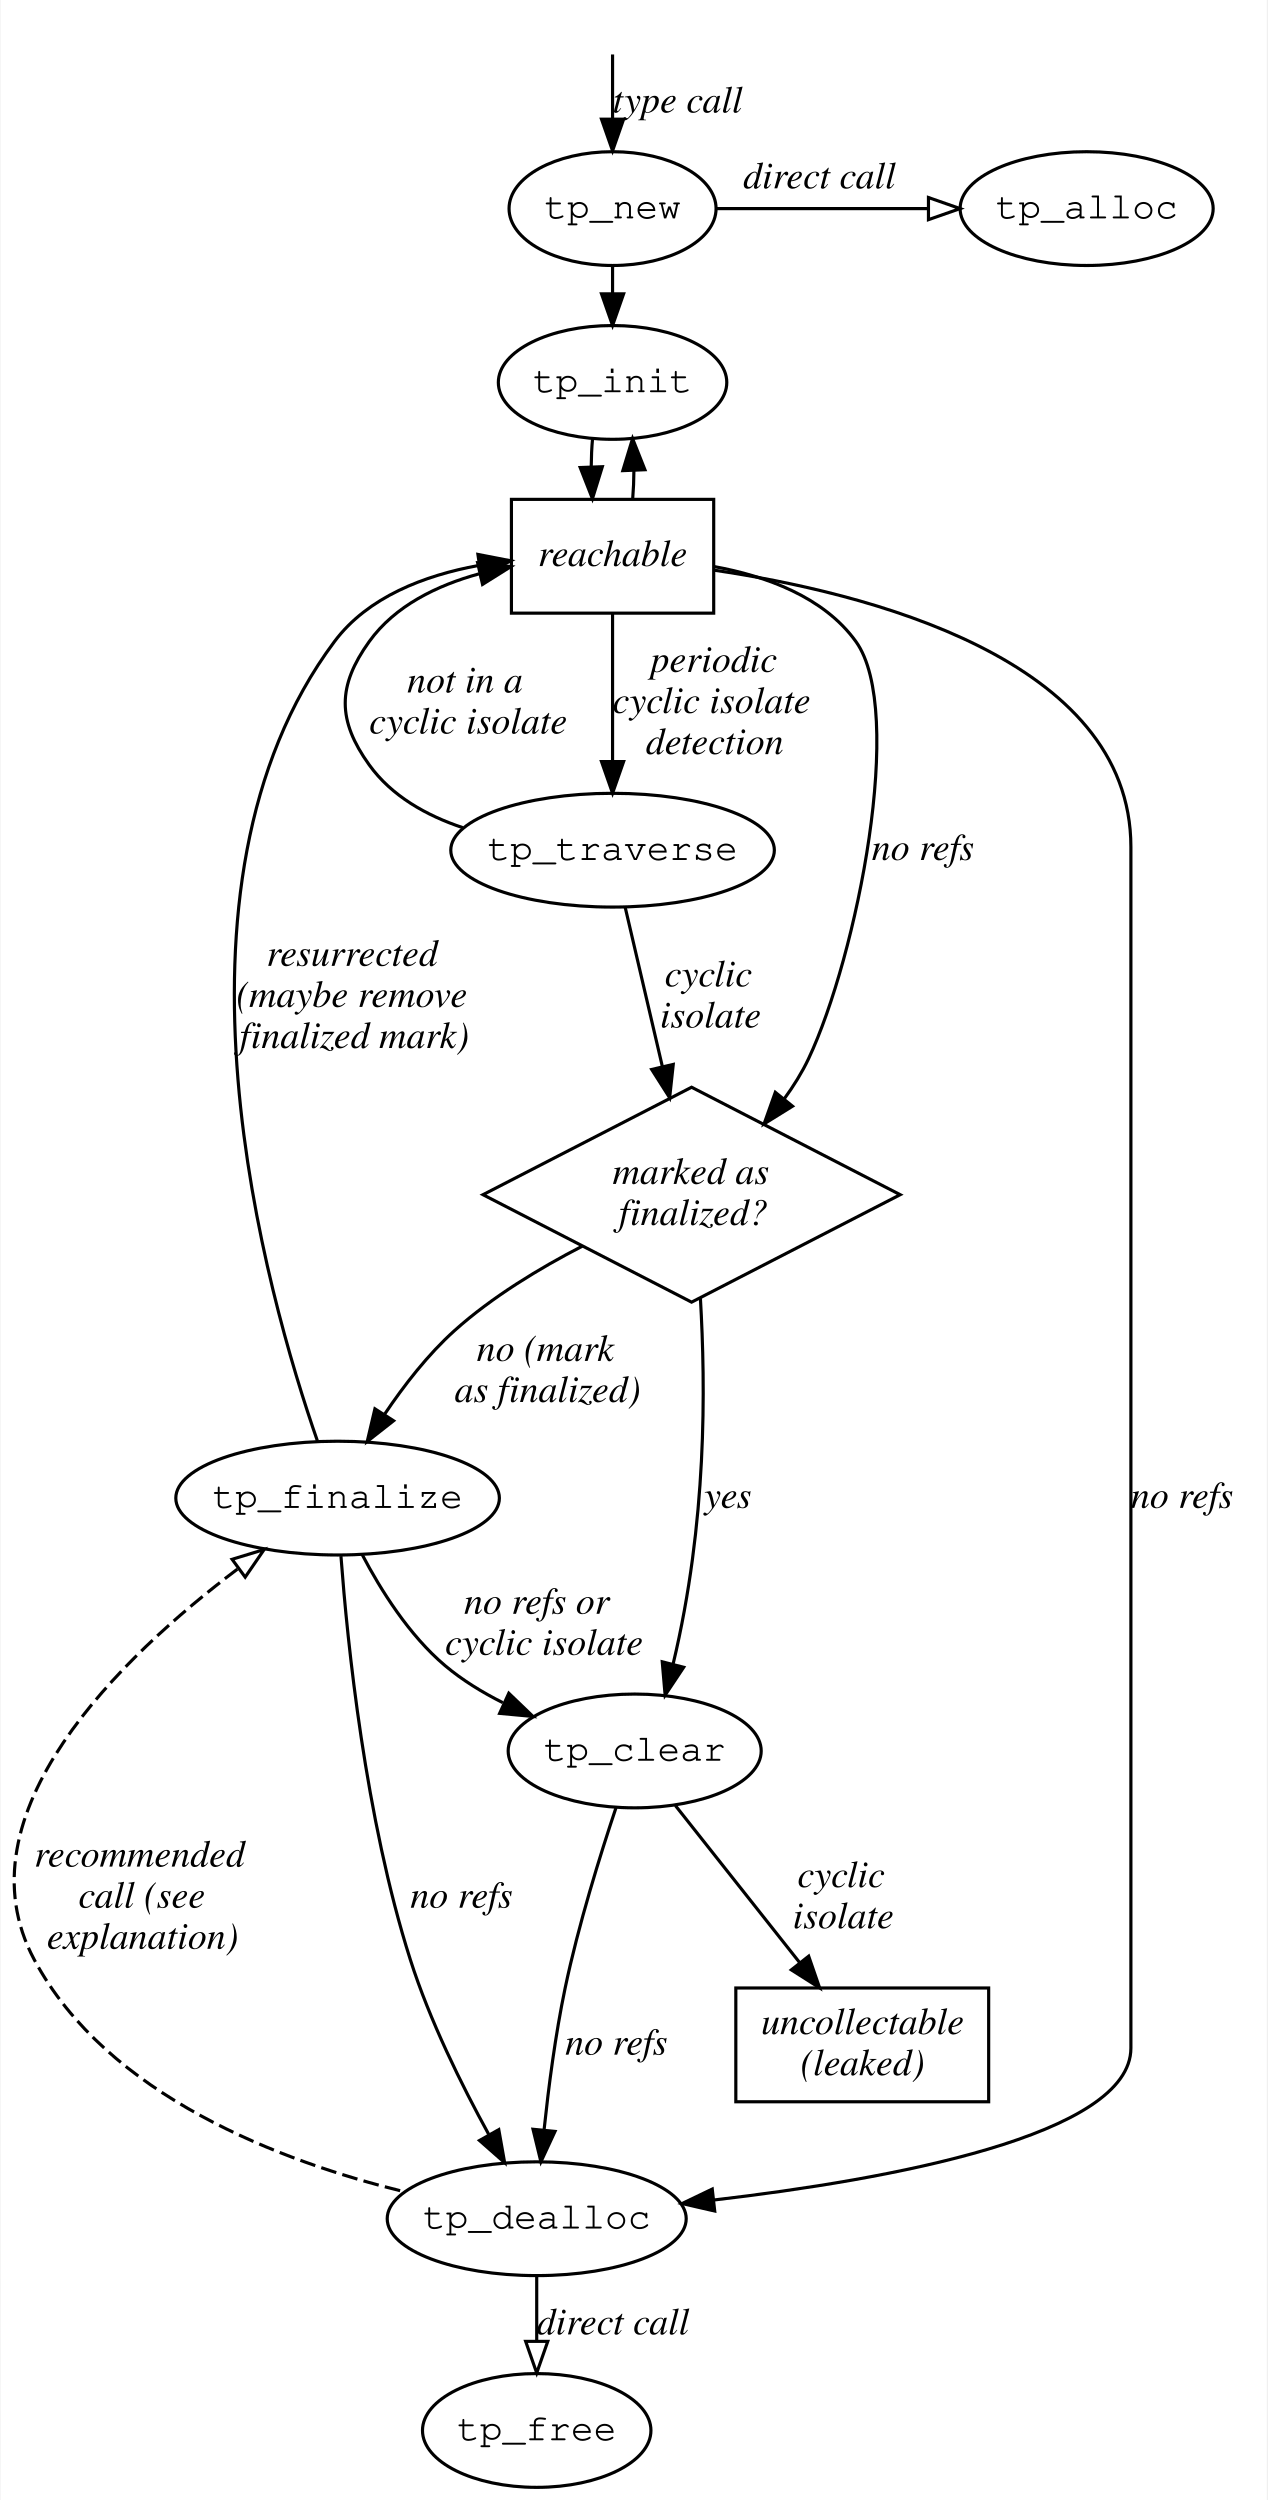
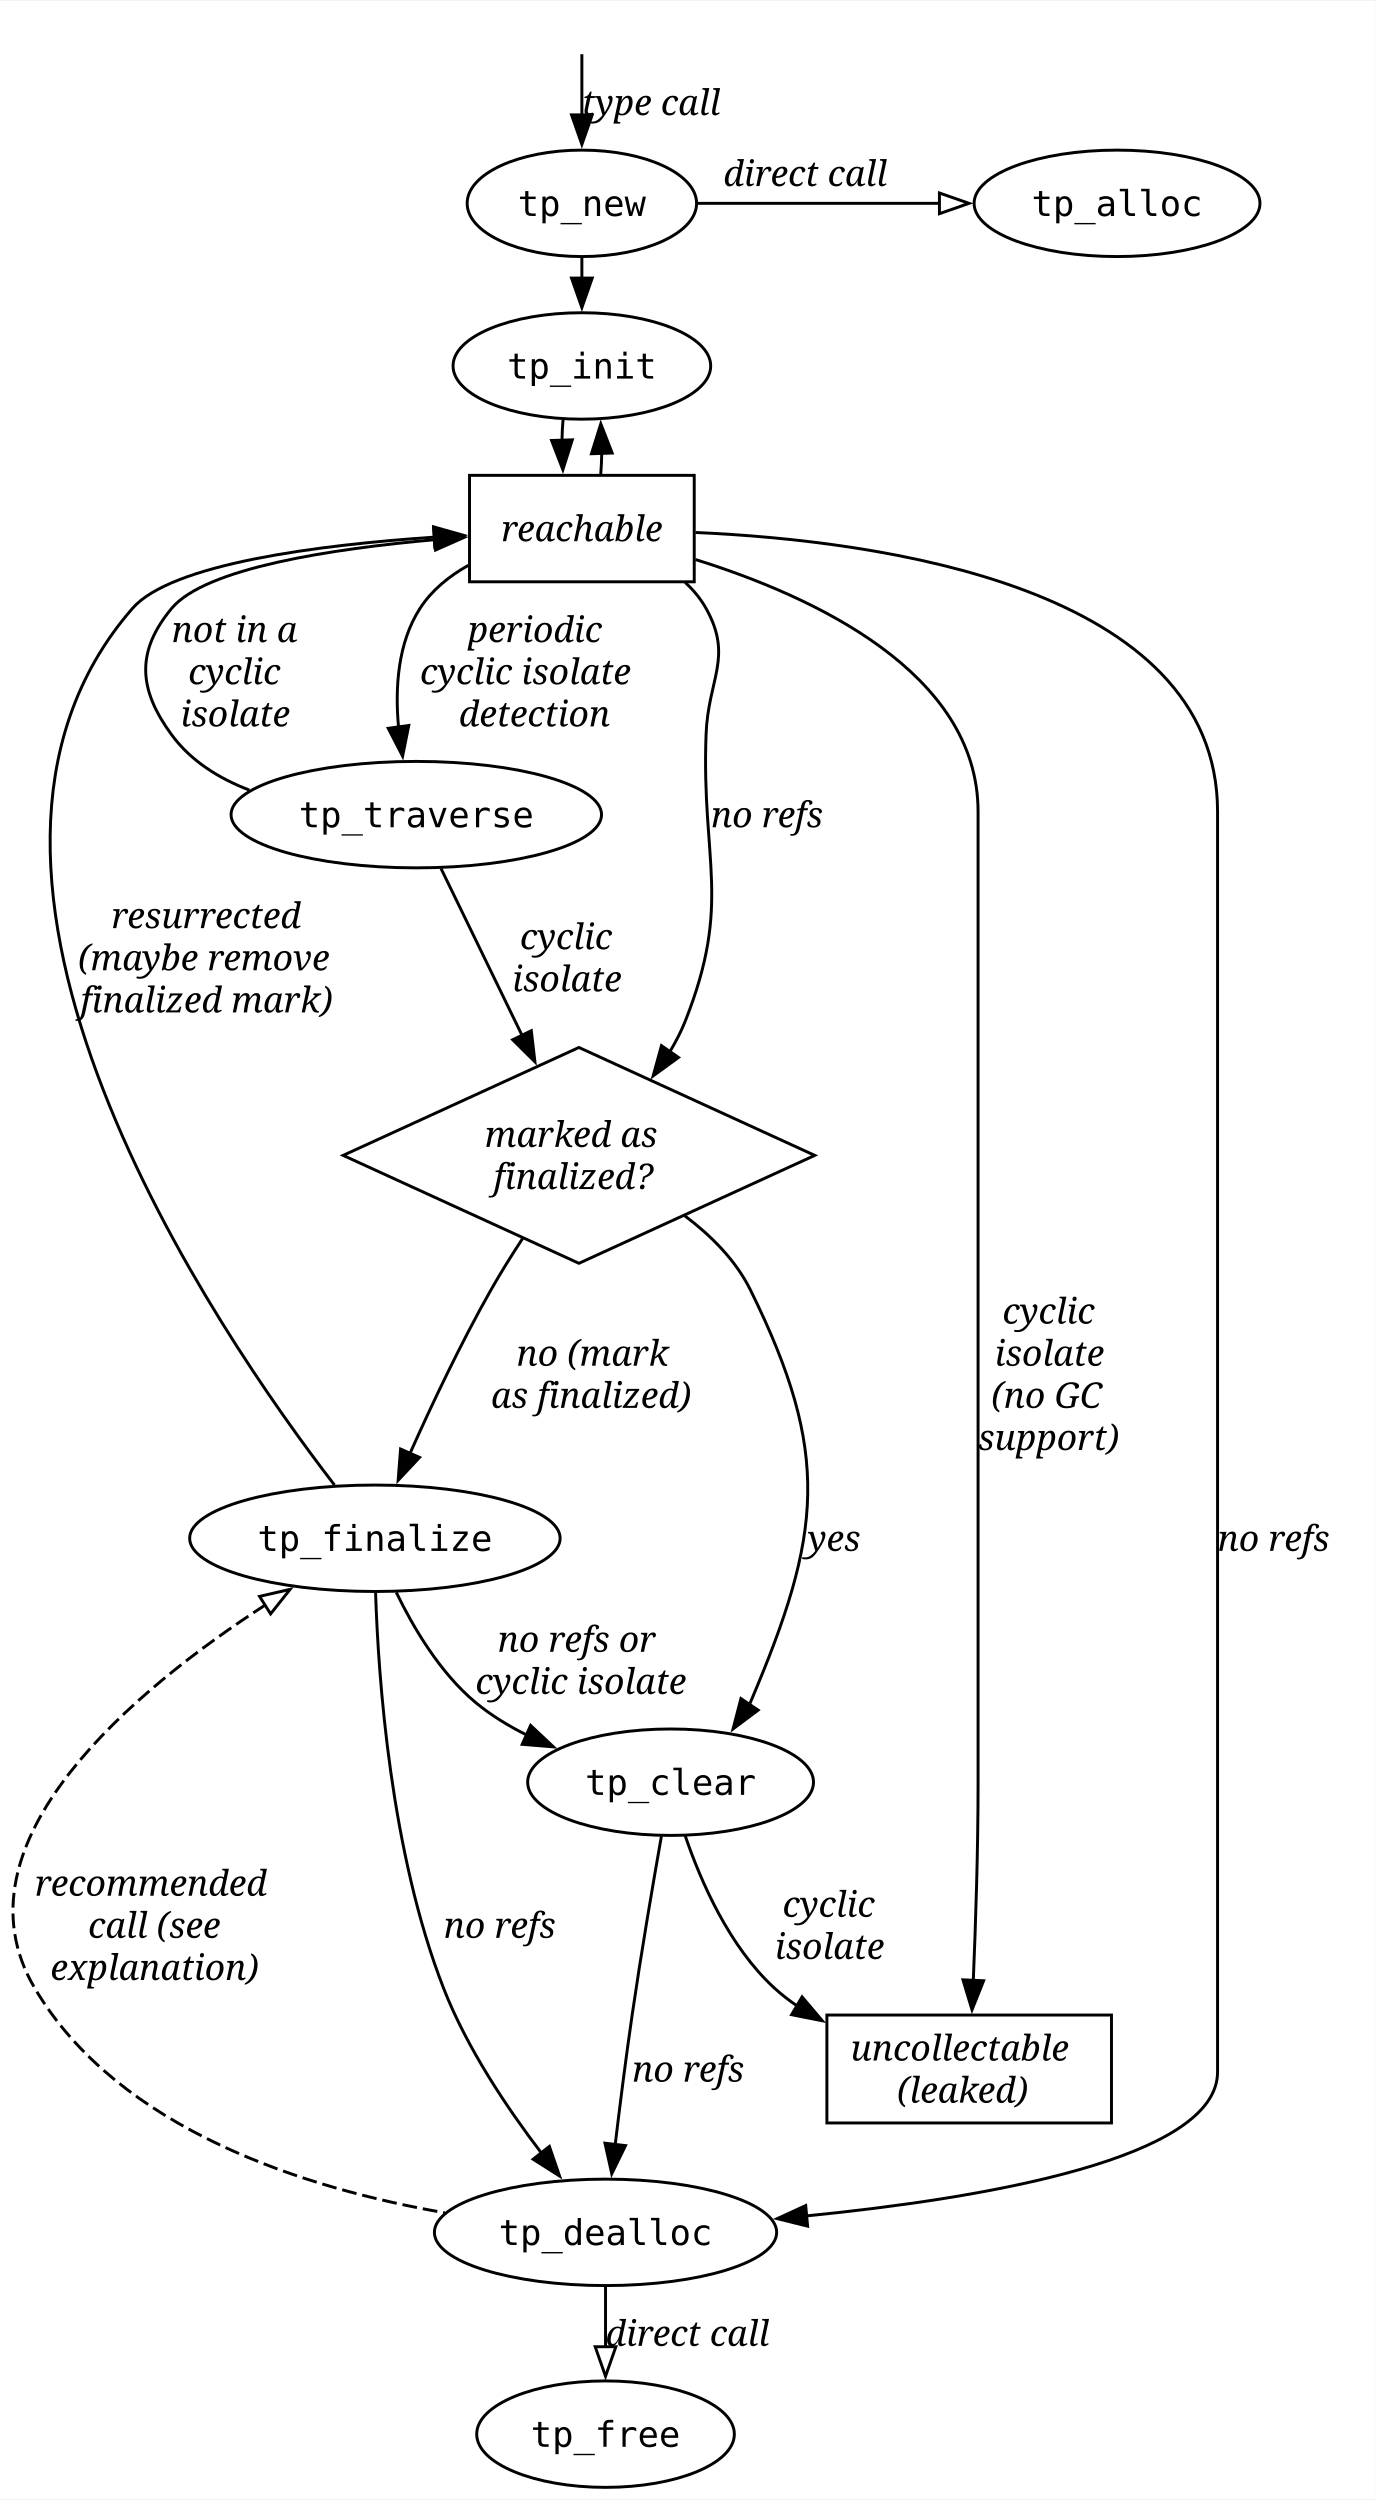
- <svg xmlns="http://www.w3.org/2000/svg" xmlns:xlink="http://www.w3.org/1999/xlink" width="401pt" height="791pt" viewBox="0.00 0.00 400.63 791.00">
-   <g id="life_events_graph" class="graph" transform="scale(1 1) rotate(0) translate(4 787)">
-     <polygon fill="white" stroke="transparent" points="-4,4 -4,-787 396.63,-787 396.63,4 -4,4" />
+ <svg xmlns="http://www.w3.org/2000/svg" xmlns:xlink="http://www.w3.org/1999/xlink" width="465pt" height="845pt" viewBox="0.00 0.00 465.30 845.00">
+   <g id="life_events_graph" class="graph" transform="scale(1 1) rotate(0) translate(4 841)">
+     <polygon fill="white" stroke="none" points="-4,4 -4,-841 461.3,-841 461.3,4 -4,4" />
    <g id="life_events_graph_node2" class="node">
      <g id="a_life_events_graph_node2">
        <a xlink:href="typeobj.html#c.PyTypeObject.tp_new" xlink:title="tp_new" target="_top">
-           <ellipse fill="none" stroke="black" cx="189.63" cy="-721" rx="32.75" ry="18" />
-           <text text-anchor="middle" x="189.63" y="-717.9" font-family="Courier,monospace" font-size="12.00">tp_new</text>
+           <ellipse fill="none" stroke="black" cx="192.8" cy="-772.5" rx="38.8" ry="18" />
+           <text text-anchor="middle" x="192.8" y="-768.23" font-family="monospace,monospace" font-size="12.00">tp_new</text>
        </a>
      </g>
    </g>
    <g id="life_events_graph_edge1" class="edge">
-       <path fill="none" stroke="black" d="M189.63,-769.77C189.63,-764.75 189.63,-757.06 189.63,-749.3" />
-       <polygon fill="black" stroke="black" points="193.13,-749.29 189.63,-739.29 186.13,-749.29 193.13,-749.29" />
-       <text text-anchor="start" x="189.63" y="-751.4" font-family="Times,serif" font-style="italic" font-size="12.00">    type call  </text>
+       <g id="a_life_events_graph_edge1">
+         <a xlink:title="start to tp_new: type call">
+           <path fill="none" stroke="black" d="M192.8,-822.95C192.8,-817.85 192.8,-810.09 192.8,-802.22" />
+           <polygon fill="black" stroke="black" points="196.3,-802.42 192.8,-792.42 189.3,-802.42 196.3,-802.42" />
+         </a>
+       </g>
+       <g id="a_life_events_graph_edge1-label">
+         <a xlink:title="start to tp_new: type call">
+           <text text-anchor="start" x="192.8" y="-802.35" font-family="serif,serif" font-style="italic" font-size="12.00">    type call  </text>
+         </a>
+       </g>
    </g>
    <g id="life_events_graph_node3" class="node">
      <g id="a_life_events_graph_node3">
        <a xlink:href="typeobj.html#c.PyTypeObject.tp_alloc" xlink:title="tp_alloc" target="_top">
-           <ellipse fill="none" stroke="black" cx="339.63" cy="-721" rx="40.03" ry="18" />
-           <text text-anchor="middle" x="339.63" y="-717.9" font-family="Courier,monospace" font-size="12.00">tp_alloc</text>
+           <ellipse fill="none" stroke="black" cx="373.8" cy="-772.5" rx="48.34" ry="18" />
+           <text text-anchor="middle" x="373.8" y="-768.23" font-family="monospace,monospace" font-size="12.00">tp_alloc</text>
        </a>
      </g>
    </g>
    <g id="life_events_graph_edge2" class="edge">
-       <path fill="none" stroke="black" d="M222.55,-721C242.13,-721 267.37,-721 289.39,-721" />
-       <polygon fill="none" stroke="black" points="289.58,-724.5 299.58,-721 289.58,-717.5 289.58,-724.5" />
-       <text text-anchor="start" x="230.94" y="-727.4" font-family="Times,serif" font-style="italic" font-size="12.00">  direct call  </text>
+       <g id="a_life_events_graph_edge2">
+         <a xlink:title="tp_new to tp_alloc: direct call">
+           <path fill="none" stroke="black" d="M232.07,-772.5C256,-772.5 287.05,-772.5 313.98,-772.5" />
+           <polygon fill="none" stroke="black" points="313.73,-776 323.73,-772.5 313.73,-769 313.73,-776" />
+         </a>
+       </g>
+       <g id="a_life_events_graph_edge2-label">
+         <a xlink:title="tp_new to tp_alloc: direct call">
+           <text text-anchor="start" x="240.65" y="-778.35" font-family="serif,serif" font-style="italic" font-size="12.00">  direct call  </text>
+         </a>
+       </g>
    </g>
    <g id="life_events_graph_node4" class="node">
      <g id="a_life_events_graph_node4">
        <a xlink:href="typeobj.html#c.PyTypeObject.tp_init" xlink:title="tp_init" target="_top">
-           <ellipse fill="none" stroke="black" cx="189.63" cy="-666" rx="36.14" ry="18" />
-           <text text-anchor="middle" x="189.63" y="-662.9" font-family="Courier,monospace" font-size="12.00">tp_init</text>
+           <ellipse fill="none" stroke="black" cx="192.8" cy="-717.5" rx="43.57" ry="18" />
+           <text text-anchor="middle" x="192.8" y="-713.23" font-family="monospace,monospace" font-size="12.00">tp_init</text>
        </a>
      </g>
    </g>
    <g id="life_events_graph_edge3" class="edge">
-       <path fill="none" stroke="black" d="M189.63,-702.94C189.63,-700.1 189.63,-697.1 189.63,-694.09" />
-       <polygon fill="black" stroke="black" points="193.13,-694.03 189.63,-684.03 186.13,-694.03 193.13,-694.03" />
+       <g id="a_life_events_graph_edge3">
+         <a xlink:title="tp_new to tp_init">
+           <path fill="none" stroke="black" d="M192.8,-754.15C192.8,-751.83 192.8,-749.42 192.8,-746.98" />
+           <polygon fill="black" stroke="black" points="196.3,-747.23 192.8,-737.23 189.3,-747.23 196.3,-747.23" />
+         </a>
+       </g>
    </g>
    <g id="life_events_graph_node5" class="node">
-       <polygon fill="none" stroke="black" points="221.63,-629 157.63,-629 157.63,-593 221.63,-593 221.63,-629" />
-       <text text-anchor="middle" x="189.63" y="-607.9" font-family="Times,serif" font-style="italic" font-size="12.00">reachable</text>
+       <polygon fill="none" stroke="black" points="230.8,-680.5 154.8,-680.5 154.8,-644.5 230.8,-644.5 230.8,-680.5" />
+       <text text-anchor="middle" x="192.8" y="-658.23" font-family="serif,serif" font-style="italic" font-size="12.00">reachable</text>
    </g>
    <g id="life_events_graph_edge4" class="edge">
-       <path fill="none" stroke="black" d="M183.3,-648.23C183.04,-645.39 182.9,-642.37 182.88,-639.34" />
-       <polygon fill="black" stroke="black" points="186.39,-639.33 183.26,-629.21 179.39,-639.07 186.39,-639.33" />
-     </g>
-     <g id="life_events_graph_edge6" class="edge">
-       <path fill="none" stroke="black" d="M196,-629.21C196.24,-632.07 196.37,-635.09 196.38,-638.13" />
-       <polygon fill="black" stroke="black" points="192.88,-638.09 195.96,-648.23 199.87,-638.38 192.88,-638.09" />
+       <g id="a_life_events_graph_edge4">
+         <a xlink:title="tp_init to reachable">
+           <path fill="none" stroke="black" d="M186.44,-699.44C186.24,-697.12 186.11,-694.69 186.07,-692.24" />
+           <polygon fill="black" stroke="black" points="189.56,-692.51 186.37,-682.41 182.56,-692.29 189.56,-692.51" />
+         </a>
+       </g>
+     </g>
+     <g id="life_events_graph_edge7" class="edge">
+       <g id="a_life_events_graph_edge7">
+         <a xlink:title="reachable to tp_init">
+           <path fill="none" stroke="black" d="M199.18,-680.89C199.37,-683.22 199.49,-685.65 199.53,-688.11" />
+           <polygon fill="black" stroke="black" points="196.04,-687.81 199.2,-697.93 203.04,-688.05 196.04,-687.81" />
+         </a>
+       </g>
    </g>
    <g id="life_events_graph_node6" class="node">
      <g id="a_life_events_graph_node6">
        <a xlink:href="typeobj.html#c.PyTypeObject.tp_traverse" xlink:title="tp_traverse" target="_top">
-           <ellipse fill="none" stroke="black" cx="189.63" cy="-518" rx="51.19" ry="18" />
-           <text text-anchor="middle" x="189.63" y="-514.9" font-family="Courier,monospace" font-size="12.00">tp_traverse</text>
+           <ellipse fill="none" stroke="black" cx="136.8" cy="-565.75" rx="62.65" ry="18" />
+           <text text-anchor="middle" x="136.8" y="-561.48" font-family="monospace,monospace" font-size="12.00">tp_traverse</text>
        </a>
      </g>
    </g>
    <g id="life_events_graph_edge5" class="edge">
-       <path fill="none" stroke="black" d="M189.63,-592.88C189.63,-579.79 189.63,-561.48 189.63,-546.36" />
-       <polygon fill="black" stroke="black" points="193.13,-546.04 189.63,-536.04 186.13,-546.04 193.13,-546.04" />
-       <text text-anchor="start" x="201.63" y="-574.4" font-family="Times,serif" font-style="italic" font-size="12.00">  periodic  </text>
-       <text text-anchor="start" x="189.63" y="-561.4" font-family="Times,serif" font-style="italic" font-size="12.00">  cyclic isolate   </text>
-       <text text-anchor="start" x="200.13" y="-548.4" font-family="Times,serif" font-style="italic" font-size="12.00">  detection  </text>
+       <g id="a_life_events_graph_edge5">
+         <a xlink:title="tp_traverse to reachable: not in a cyclic isolate">
+           <path fill="none" stroke="black" d="M143.43,-658.77C108.3,-655.68 65.38,-649.16 54.05,-635.5 41.91,-620.88 42.8,-608.07 54.05,-592.75 60.55,-583.89 70.07,-577.97 80.37,-574.03" />
+           <polygon fill="black" stroke="black" points="142.76,-662.23 153.01,-659.54 143.32,-655.25 142.76,-662.23" />
+         </a>
+       </g>
+       <g id="a_life_events_graph_edge5-label">
+         <a xlink:title="tp_traverse to reachable: not in a cyclic isolate">
+           <text text-anchor="start" x="54.05" y="-624.1" font-family="serif,serif" font-style="italic" font-size="12.00">  not in a  </text>
+           <text text-anchor="start" x="59.67" y="-609.85" font-family="serif,serif" font-style="italic" font-size="12.00">  cyclic  </text>
+           <text text-anchor="start" x="57.05" y="-595.6" font-family="serif,serif" font-style="italic" font-size="12.00">  isolate  </text>
+         </a>
+       </g>
+     </g>
+     <g id="life_events_graph_edge6" class="edge">
+       <g id="a_life_events_graph_edge6">
+         <a xlink:title="reachable to tp_traverse: periodic cyclic isolate detection">
+           <path fill="none" stroke="black" d="M154.41,-650.07C147.94,-646.44 142.04,-641.69 138.05,-635.5 130.52,-623.82 129.57,-608.56 130.79,-595.38" />
+           <polygon fill="black" stroke="black" points="134.25,-595.91 132.17,-585.52 127.31,-594.94 134.25,-595.91" />
+         </a>
+       </g>
+       <g id="a_life_events_graph_edge6-label">
+         <a xlink:title="reachable to tp_traverse: periodic cyclic isolate detection">
+           <text text-anchor="start" x="154.17" y="-624.1" font-family="serif,serif" font-style="italic" font-size="12.00">  periodic  </text>
+           <text text-anchor="start" x="138.05" y="-609.85" font-family="serif,serif" font-style="italic" font-size="12.00">  cyclic isolate   </text>
+           <text text-anchor="start" x="151.17" y="-595.6" font-family="serif,serif" font-style="italic" font-size="12.00">  detection  </text>
+         </a>
+       </g>
    </g>
    <g id="life_events_graph_node7" class="node">
-       <polygon fill="none" stroke="black" points="214.63,-443 148.63,-409 214.63,-375 280.63,-409 214.63,-443" />
-       <text text-anchor="start" x="189.63" y="-412.4" font-family="Times,serif" font-style="italic" font-size="12.00">marked as</text>
-       <text text-anchor="start" x="191.63" y="-399.4" font-family="Times,serif" font-style="italic" font-size="12.00">finalized?</text>
+       <g id="a_life_events_graph_node7">
+         <a xlink:title="marked as finalized?">
+           <polygon fill="none" stroke="black" points="191.8,-487 112.05,-450.5 191.8,-414 271.55,-450.5 191.8,-487" />
+           <text text-anchor="start" x="159.92" y="-453.35" font-family="serif,serif" font-style="italic" font-size="12.00">marked as</text>
+           <text text-anchor="start" x="162.92" y="-439.1" font-family="serif,serif" font-style="italic" font-size="12.00">finalized?</text>
+         </a>
+       </g>
    </g>
    <g id="life_events_graph_edge10" class="edge">
-       <path fill="none" stroke="black" d="M221.8,-607.73C238.04,-604.76 256.43,-598.21 266.63,-584 282.41,-562.02 266.98,-484.52 251.63,-452 249.56,-447.62 246.89,-443.35 243.94,-439.31" />
-       <polygon fill="black" stroke="black" points="246.57,-437 237.57,-431.41 241.12,-441.39 246.57,-437" />
-       <text text-anchor="start" x="271.63" y="-514.9" font-family="Times,serif" font-style="italic" font-size="12.00">  no refs  </text>
+       <g id="a_life_events_graph_edge10">
+         <a xlink:title="reachable to finalized?: no refs">
+           <path fill="none" stroke="black" d="M227.72,-644.32C230.51,-641.73 232.96,-638.8 234.8,-635.5 244.04,-618.9 235.48,-611.74 234.8,-592.75 233.24,-549.67 243.64,-536.1 227.8,-496 226.37,-492.38 224.53,-488.82 222.45,-485.4" />
+           <polygon fill="black" stroke="black" points="225.47,-483.62 216.91,-477.39 219.72,-487.61 225.47,-483.62" />
+         </a>
+       </g>
+       <g id="a_life_events_graph_edge10-label">
+         <a xlink:title="reachable to finalized?: no refs">
+           <text text-anchor="start" x="236.45" y="-561.48" font-family="serif,serif" font-style="italic" font-size="12.00">  no refs  </text>
+         </a>
+       </g>
    </g>
    <g id="life_events_graph_node8" class="node">
      <g id="a_life_events_graph_node8">
        <a xlink:href="typeobj.html#c.PyTypeObject.tp_finalize" xlink:title="tp_finalize" target="_top">
-           <ellipse fill="none" stroke="black" cx="102.63" cy="-313" rx="51.19" ry="18" />
-           <text text-anchor="middle" x="102.63" y="-309.9" font-family="Courier,monospace" font-size="12.00">tp_finalize</text>
-         </a>
-       </g>
-     </g>
-     <g id="life_events_graph_edge7" class="edge">
-       <path fill="none" stroke="black" d="M147.09,-608.06C130.16,-604.93 112.21,-598.16 101.63,-584 43.41,-506.09 80.23,-377.09 96.27,-331.01" />
-       <polygon fill="black" stroke="black" points="147.03,-611.58 157.43,-609.56 148.04,-604.66 147.03,-611.58" />
-       <text text-anchor="start" x="80.13" y="-481.4" font-family="Times,serif" font-style="italic" font-size="12.00">  resurrected  </text>
-       <text text-anchor="start" x="70.63" y="-468.4" font-family="Times,serif" font-style="italic" font-size="12.00">  (maybe remove  </text>
-       <text text-anchor="start" x="71.63" y="-455.4" font-family="Times,serif" font-style="italic" font-size="12.00">  finalized mark)  </text>
+           <ellipse fill="none" stroke="black" cx="122.8" cy="-321" rx="62.65" ry="18" />
+           <text text-anchor="middle" x="122.8" y="-316.73" font-family="monospace,monospace" font-size="12.00">tp_finalize</text>
+         </a>
+       </g>
+     </g>
+     <g id="life_events_graph_edge8" class="edge">
+       <g id="a_life_events_graph_edge8">
+         <a xlink:title="tp_finalize to reachable: resurrected (maybe remove finalized mark)">
+           <path fill="none" stroke="black" d="M142.86,-659.6C103.8,-656.96 53.97,-650.63 40.8,-635.5 -37.32,-545.75 69.61,-390.31 109.14,-338.99" />
+           <polygon fill="black" stroke="black" points="142.62,-663.09 152.82,-660.2 143.05,-656.11 142.62,-663.09" />
+         </a>
+       </g>
+       <g id="a_life_events_graph_edge8-label">
+         <a xlink:title="tp_finalize to reachable: resurrected (maybe remove finalized mark)">
+           <text text-anchor="start" x="33.68" y="-527.35" font-family="serif,serif" font-style="italic" font-size="12.00">  resurrected  </text>
+           <text text-anchor="start" x="22.43" y="-513.1" font-family="serif,serif" font-style="italic" font-size="12.00">  (maybe remove  </text>
+           <text text-anchor="start" x="23.18" y="-498.85" font-family="serif,serif" font-style="italic" font-size="12.00">  finalized mark)  </text>
+         </a>
+       </g>
+     </g>
+     <g id="life_events_graph_node10" class="node">
+       <g id="a_life_events_graph_node10">
+         <a xlink:title="uncollectable (leaked)">
+           <polygon fill="none" stroke="black" points="371.92,-159.75 275.67,-159.75 275.67,-123.25 371.92,-123.25 371.92,-159.75" />
+           <text text-anchor="start" x="283.67" y="-144.35" font-family="serif,serif" font-style="italic" font-size="12.00">uncollectable</text>
+           <text text-anchor="start" x="299.42" y="-130.1" font-family="serif,serif" font-style="italic" font-size="12.00">(leaked)</text>
+         </a>
+       </g>
+     </g>
+     <g id="life_events_graph_edge19" class="edge">
+       <g id="a_life_events_graph_edge19">
+         <a xlink:title="reachable to uncollectable: cyclic isolate (no GC support)">
+           <path fill="none" stroke="black" d="M231.2,-652.03C270.79,-639.69 326.8,-613.9 326.8,-566.75 326.8,-566.75 326.8,-566.75 326.8,-237.5 326.8,-215.3 325.97,-190.2 325.18,-171.37" />
+           <polygon fill="black" stroke="black" points="328.68,-171.35 324.75,-161.52 321.69,-171.66 328.68,-171.35" />
+         </a>
+       </g>
+       <g id="a_life_events_graph_edge19-label">
+         <a xlink:title="reachable to uncollectable: cyclic isolate (no GC support)">
+           <text text-anchor="start" x="335.05" y="-393.6" font-family="serif,serif" font-style="italic" font-size="12.00">  cyclic  </text>
+           <text text-anchor="start" x="332.42" y="-379.35" font-family="serif,serif" font-style="italic" font-size="12.00">  isolate  </text>
+           <text text-anchor="start" x="331.3" y="-365.1" font-family="serif,serif" font-style="italic" font-size="12.00">  (no GC  </text>
+           <text text-anchor="start" x="326.8" y="-350.85" font-family="serif,serif" font-style="italic" font-size="12.00">  support)  </text>
+         </a>
+       </g>
    </g>
    <g id="life_events_graph_node11" class="node">
      <g id="a_life_events_graph_node11">
        <a xlink:href="typeobj.html#c.PyTypeObject.tp_dealloc" xlink:title="tp_dealloc" target="_top">
-           <ellipse fill="none" stroke="black" cx="165.63" cy="-85" rx="47.3" ry="18" />
-           <text text-anchor="middle" x="165.63" y="-81.9" font-family="Courier,monospace" font-size="12.00">tp_dealloc</text>
-         </a>
-       </g>
-     </g>
-     <g id="life_events_graph_edge19" class="edge">
-       <path fill="none" stroke="black" d="M221.64,-606.61C269.37,-599.6 353.63,-578.75 353.63,-519 353.63,-519 353.63,-519 353.63,-139 353.63,-111.31 277.1,-97.38 221.7,-90.92" />
-       <polygon fill="black" stroke="black" points="221.95,-87.43 211.62,-89.8 221.17,-94.38 221.95,-87.43" />
-       <text text-anchor="start" x="353.63" y="-309.9" font-family="Times,serif" font-style="italic" font-size="12.00">  no refs</text>
-     </g>
-     <g id="life_events_graph_edge8" class="edge">
-       <path fill="none" stroke="black" d="M142.22,-525.13C130.72,-528.97 119.71,-535.14 112.63,-545 102.52,-559.08 102.52,-569.92 112.63,-584 120.76,-595.33 134.09,-601.78 147.39,-605.44" />
-       <polygon fill="black" stroke="black" points="146.94,-608.93 157.46,-607.73 148.49,-602.1 146.94,-608.93" />
-       <text text-anchor="start" x="124.63" y="-567.9" font-family="Times,serif" font-style="italic" font-size="12.00">  not in a  </text>
-       <text text-anchor="start" x="112.63" y="-554.9" font-family="Times,serif" font-style="italic" font-size="12.00">  cyclic isolate  </text>
+           <ellipse fill="none" stroke="black" cx="200.8" cy="-86.25" rx="57.88" ry="18" />
+           <text text-anchor="middle" x="200.8" y="-81.97" font-family="monospace,monospace" font-size="12.00">tp_dealloc</text>
+         </a>
+       </g>
+     </g>
+     <g id="life_events_graph_edge20" class="edge">
+       <path fill="none" stroke="black" d="M231.23,-661.18C293.08,-658.43 407.8,-643.03 407.8,-566.75 407.8,-566.75 407.8,-566.75 407.8,-140.5 407.8,-111.22 329.12,-97.8 268.77,-91.82" />
+       <polygon fill="black" stroke="black" points="269.15,-88.34 258.87,-90.89 268.5,-95.31 269.15,-88.34" />
+       <g id="a_life_events_graph_edge20-label">
+         <a xlink:title="reachable to tp_dealloc: no refs">
+           <text text-anchor="start" x="407.8" y="-316.73" font-family="serif,serif" font-style="italic" font-size="12.00">  no refs</text>
+         </a>
+       </g>
    </g>
    <g id="life_events_graph_edge9" class="edge">
-       <path fill="none" stroke="black" d="M193.65,-499.81C196.81,-486.28 201.34,-466.88 205.38,-449.57" />
-       <polygon fill="black" stroke="black" points="208.83,-450.22 207.69,-439.68 202.01,-448.62 208.83,-450.22" />
-       <text text-anchor="start" x="206.13" y="-474.9" font-family="Times,serif" font-style="italic" font-size="12.00">  cyclic  </text>
-       <text text-anchor="start" x="204.63" y="-461.9" font-family="Times,serif" font-style="italic" font-size="12.00">  isolate  </text>
+       <g id="a_life_events_graph_edge9">
+         <a xlink:title="tp_traverse to finalized?: cyclic isolate">
+           <path fill="none" stroke="black" d="M145.15,-547.55C152.4,-532.62 163.18,-510.43 172.55,-491.13" />
+           <polygon fill="black" stroke="black" points="175.7,-492.66 176.92,-482.14 169.4,-489.61 175.7,-492.66" />
+         </a>
+       </g>
+       <g id="a_life_events_graph_edge9-label">
+         <a xlink:title="tp_traverse to finalized?: cyclic isolate">
+           <text text-anchor="start" x="171.85" y="-520.23" font-family="serif,serif" font-style="italic" font-size="12.00">  cyclic  </text>
+           <text text-anchor="start" x="169.22" y="-505.98" font-family="serif,serif" font-style="italic" font-size="12.00">  isolate  </text>
+         </a>
+       </g>
    </g>
    <g id="life_events_graph_edge11" class="edge">
-       <path fill="none" stroke="black" d="M180.06,-392.72C166.57,-385.75 151.51,-376.67 139.63,-366 131.22,-358.45 123.64,-348.66 117.56,-339.62" />
-       <polygon fill="black" stroke="black" points="120.34,-337.47 112.01,-330.93 114.44,-341.24 120.34,-337.47" />
-       <text text-anchor="start" x="146.63" y="-356.4" font-family="Times,serif" font-style="italic" font-size="12.00">  no (mark  </text>
-       <text text-anchor="start" x="139.63" y="-343.4" font-family="Times,serif" font-style="italic" font-size="12.00">  as finalized)  </text>
+       <g id="a_life_events_graph_edge11">
+         <a xlink:title="finalized? to tp_finalize: no (mark as finalized)">
+           <path fill="none" stroke="black" d="M172.89,-422.6C169.14,-416.89 165.34,-410.82 162.05,-405 151.89,-387.08 141.99,-366.11 134.68,-349.73" />
+           <polygon fill="black" stroke="black" points="137.89,-348.35 130.66,-340.61 131.48,-351.17 137.89,-348.35" />
+         </a>
+       </g>
+       <g id="a_life_events_graph_edge11-label">
+         <a xlink:title="finalized? to tp_finalize: no (mark as finalized)">
+           <text text-anchor="start" x="170.67" y="-379.35" font-family="serif,serif" font-style="italic" font-size="12.00">  no (mark  </text>
+           <text text-anchor="start" x="162.05" y="-365.1" font-family="serif,serif" font-style="italic" font-size="12.00">  as finalized)  </text>
+         </a>
+       </g>
    </g>
    <g id="life_events_graph_node9" class="node">
      <g id="a_life_events_graph_node9">
        <a xlink:href="typeobj.html#c.PyTypeObject.tp_clear" xlink:title="tp_clear" target="_top">
-           <ellipse fill="none" stroke="black" cx="196.63" cy="-233" rx="40.03" ry="18" />
-           <text text-anchor="middle" x="196.63" y="-229.9" font-family="Courier,monospace" font-size="12.00">tp_clear</text>
+           <ellipse fill="none" stroke="black" cx="222.8" cy="-238.5" rx="48.34" ry="18" />
+           <text text-anchor="middle" x="222.8" y="-234.22" font-family="monospace,monospace" font-size="12.00">tp_clear</text>
        </a>
      </g>
    </g>
    <g id="life_events_graph_edge12" class="edge">
-       <path fill="none" stroke="black" d="M217.42,-376.27C219.07,-348 219.51,-305.44 208.8,-260.57" />
-       <polygon fill="black" stroke="black" points="212.13,-259.47 206.26,-250.65 205.35,-261.21 212.13,-259.47" />
-       <text text-anchor="start" x="218.63" y="-309.9" font-family="Times,serif" font-style="italic" font-size="12.00">  yes  </text>
+       <g id="a_life_events_graph_edge12">
+         <a xlink:title="finalized? to tp_clear: yes">
+           <path fill="none" stroke="black" d="M227.56,-430.1C236.46,-423.41 244.86,-415.02 249.8,-405 277.22,-349.39 274.06,-322.55 249.8,-265.5 249.7,-265.27 249.6,-265.04 249.49,-264.81" />
+           <polygon fill="black" stroke="black" points="252.41,-262.88 243.93,-256.52 246.6,-266.78 252.41,-262.88" />
+         </a>
+       </g>
+       <g id="a_life_events_graph_edge12-label">
+         <a xlink:title="finalized? to tp_clear: yes">
+           <text text-anchor="start" x="269.2" y="-316.73" font-family="serif,serif" font-style="italic" font-size="12.00">  yes  </text>
+         </a>
+       </g>
    </g>
    <g id="life_events_graph_edge13" class="edge">
-       <path fill="none" stroke="black" d="M110.39,-295.16C116.26,-283.95 125.25,-269.59 136.63,-260 142.05,-255.43 148.4,-251.54 154.91,-248.27" />
-       <polygon fill="black" stroke="black" points="156.8,-251.26 164.45,-243.92 153.9,-244.89 156.8,-251.26" />
-       <text text-anchor="start" x="142.63" y="-276.4" font-family="Times,serif" font-style="italic" font-size="12.00">  no refs or   </text>
-       <text text-anchor="start" x="136.63" y="-263.4" font-family="Times,serif" font-style="italic" font-size="12.00">  cyclic isolate  </text>
+       <g id="a_life_events_graph_edge13">
+         <a xlink:title="tp_finalize to tp_clear: no refs or cyclic isolate">
+           <path fill="none" stroke="black" d="M130.02,-302.72C135.75,-290.85 144.8,-275.49 156.8,-265.5 161.95,-261.21 167.9,-257.57 174.07,-254.49" />
+           <polygon fill="black" stroke="black" points="175.46,-257.71 183.18,-250.45 172.62,-251.31 175.46,-257.71" />
+         </a>
+       </g>
+       <g id="a_life_events_graph_edge13-label">
+         <a xlink:title="tp_finalize to tp_clear: no refs or cyclic isolate">
+           <text text-anchor="start" x="164.3" y="-282.6" font-family="serif,serif" font-style="italic" font-size="12.00">  no refs or   </text>
+           <text text-anchor="start" x="156.8" y="-268.35" font-family="serif,serif" font-style="italic" font-size="12.00">  cyclic isolate  </text>
+         </a>
+       </g>
    </g>
    <g id="life_events_graph_edge14" class="edge">
      <g id="a_life_events_graph_edge14">
-         <a xlink:href="lifecycle.html#c.PyObject_CallFinalizerFromDealloc" xlink:title="  recommended&lt;br/&gt;  call (see&lt;br/&gt;  explanation)" target="_top">
-           <path fill="none" stroke="black" stroke-dasharray="5,2" d="M70.93,-290.53C34.33,-262.9 -17.9,-212.99 6.63,-167 29.67,-123.81 84.83,-103.08 123.69,-93.54" />
-           <polygon fill="none" stroke="black" points="69.25,-293.64 79.39,-296.73 73.39,-287.99 69.25,-293.64" />
+         <a xlink:href="lifecycle.html#c.PyObject_CallFinalizerFromDealloc" xlink:title="tp_dealloc to tp_finalize: recommended call (see explanation)" target="_top">
+           <path fill="none" stroke="black" stroke-dasharray="5,2" d="M85.85,-298.52C42.09,-270.18 -21.4,-218.11 7.8,-168.75 36.22,-120.7 99.95,-100.97 146.42,-92.87" />
+           <polygon fill="none" stroke="black" points="83.78,-301.35 94.11,-303.72 87.52,-295.43 83.78,-301.35" />
        </a>
      </g>
      <g id="a_life_events_graph_edge14-label">
-         <a xlink:href="lifecycle.html#c.PyObject_CallFinalizerFromDealloc" xlink:title="  recommended&lt;br/&gt;  call (see&lt;br/&gt;  explanation)" target="_top">
-           <text text-anchor="start" x="6.63" y="-196.4" font-family="Times,serif" font-style="italic" font-size="12.00">  recommended</text>
-           <text text-anchor="start" x="20.63" y="-183.4" font-family="Times,serif" font-style="italic" font-size="12.00">  call (see</text>
-           <text text-anchor="start" x="10.63" y="-170.4" font-family="Times,serif" font-style="italic" font-size="12.00">  explanation)</text>
+         <a xlink:href="lifecycle.html#c.PyObject_CallFinalizerFromDealloc" xlink:title="tp_dealloc to tp_finalize: recommended call (see explanation)" target="_top">
+           <text text-anchor="start" x="7.8" y="-200.1" font-family="serif,serif" font-style="italic" font-size="12.00">  recommended</text>
+           <text text-anchor="start" x="25.8" y="-185.85" font-family="serif,serif" font-style="italic" font-size="12.00">  call (see</text>
+           <text text-anchor="start" x="13.05" y="-171.6" font-family="serif,serif" font-style="italic" font-size="12.00">  explanation)</text>
        </a>
      </g>
    </g>
    <g id="life_events_graph_edge15" class="edge">
-       <path fill="none" stroke="black" d="M103.69,-294.65C105.75,-267.05 111.41,-211.69 125.63,-167 131.77,-147.69 141.9,-127.24 150.43,-111.72" />
-       <polygon fill="black" stroke="black" points="153.63,-113.18 155.48,-102.75 147.53,-109.75 153.63,-113.18" />
-       <text text-anchor="start" x="125.63" y="-183.4" font-family="Times,serif" font-style="italic" font-size="12.00">   no refs  </text>
-     </g>
-     <g id="life_events_graph_node10" class="node">
-       <polygon fill="none" stroke="black" points="308.63,-158 228.63,-158 228.63,-122 308.63,-122 308.63,-158" />
-       <text text-anchor="start" x="236.63" y="-143.4" font-family="Times,serif" font-style="italic" font-size="12.00">uncollectable</text>
-       <text text-anchor="start" x="249.13" y="-130.4" font-family="Times,serif" font-style="italic" font-size="12.00">(leaked)</text>
+       <g id="a_life_events_graph_edge15">
+         <a xlink:title="tp_finalize to tp_dealloc: no refs">
+           <path fill="none" stroke="black" d="M123.03,-302.58C123.95,-273.77 128.08,-214.78 146.05,-168.75 153.95,-148.5 167.56,-128.2 179.24,-112.92" />
+           <polygon fill="black" stroke="black" points="181.81,-115.32 185.25,-105.3 176.31,-110.98 181.81,-115.32" />
+         </a>
+       </g>
+       <g id="a_life_events_graph_edge15-label">
+         <a xlink:title="tp_finalize to tp_dealloc: no refs">
+           <text text-anchor="start" x="146.05" y="-185.85" font-family="serif,serif" font-style="italic" font-size="12.00">   no refs  </text>
+         </a>
+       </g>
    </g>
    <g id="life_events_graph_edge17" class="edge">
-       <path fill="none" stroke="black" d="M209.5,-215.73C220.46,-201.89 236.36,-181.78 248.92,-165.91" />
-       <polygon fill="black" stroke="black" points="251.68,-168.07 255.14,-158.05 246.19,-163.73 251.68,-168.07" />
-       <text text-anchor="start" x="248.13" y="-189.9" font-family="Times,serif" font-style="italic" font-size="12.00">  cyclic  </text>
-       <text text-anchor="start" x="246.63" y="-176.9" font-family="Times,serif" font-style="italic" font-size="12.00">  isolate  </text>
+       <g id="a_life_events_graph_edge17">
+         <a xlink:title="tp_clear to uncollectable: cyclic isolate">
+           <path fill="none" stroke="black" d="M227.75,-220.38C232.99,-205 242.67,-182.74 258.05,-168.75 260.43,-166.58 263.02,-164.58 265.74,-162.73" />
+           <polygon fill="black" stroke="black" points="267.27,-165.89 274.12,-157.81 263.73,-159.86 267.27,-165.89" />
+         </a>
+       </g>
+       <g id="a_life_events_graph_edge17-label">
+         <a xlink:title="tp_clear to uncollectable: cyclic isolate">
+           <text text-anchor="start" x="260.67" y="-192.97" font-family="serif,serif" font-style="italic" font-size="12.00">  cyclic  </text>
+           <text text-anchor="start" x="258.05" y="-178.72" font-family="serif,serif" font-style="italic" font-size="12.00">  isolate  </text>
+         </a>
+       </g>
    </g>
    <g id="life_events_graph_edge16" class="edge">
-       <path fill="none" stroke="black" d="M190.76,-215.16C185.78,-200.29 178.81,-177.94 174.63,-158 171.55,-143.31 169.39,-126.7 167.96,-113.13" />
-       <polygon fill="black" stroke="black" points="171.42,-112.62 166.96,-103.01 164.46,-113.3 171.42,-112.62" />
-       <text text-anchor="start" x="174.63" y="-136.9" font-family="Times,serif" font-style="italic" font-size="12.00">  no refs  </text>
+       <g id="a_life_events_graph_edge16">
+         <a xlink:title="tp_clear to tp_dealloc: no refs">
+           <path fill="none" stroke="black" d="M219.7,-220.24C216.92,-204.51 212.83,-180.61 209.8,-159.75 207.7,-145.34 205.67,-129.26 204.07,-115.92" />
+           <polygon fill="black" stroke="black" points="207.56,-115.59 202.91,-106.07 200.61,-116.41 207.56,-115.59" />
+         </a>
+       </g>
+       <g id="a_life_events_graph_edge16-label">
+         <a xlink:title="tp_clear to tp_dealloc: no refs">
+           <text text-anchor="start" x="209.8" y="-137.22" font-family="serif,serif" font-style="italic" font-size="12.00">  no refs  </text>
+         </a>
+       </g>
    </g>
    <g id="life_events_graph_node12" class="node">
      <g id="a_life_events_graph_node12">
        <a xlink:href="typeobj.html#c.PyTypeObject.tp_free" xlink:title="tp_free" target="_top">
-           <ellipse fill="none" stroke="black" cx="165.63" cy="-18" rx="36.14" ry="18" />
-           <text text-anchor="middle" x="165.63" y="-14.9" font-family="Courier,monospace" font-size="12.00">tp_free</text>
-         </a>
-       </g>
-     </g>
-     <g id="life_events_graph_edge20" class="edge">
-       <path fill="none" stroke="black" d="M165.63,-66.92C165.63,-60.7 165.63,-53.5 165.63,-46.6" />
-       <polygon fill="none" stroke="black" points="169.13,-46.19 165.63,-36.19 162.13,-46.19 169.13,-46.19" />
-       <text text-anchor="start" x="165.63" y="-48.4" font-family="Times,serif" font-style="italic" font-size="12.00">    direct call  </text>
+           <ellipse fill="none" stroke="black" cx="200.8" cy="-18" rx="43.57" ry="18" />
+           <text text-anchor="middle" x="200.8" y="-13.72" font-family="monospace,monospace" font-size="12.00">tp_free</text>
+         </a>
+       </g>
+     </g>
+     <g id="life_events_graph_edge21" class="edge">
+       <g id="a_life_events_graph_edge21">
+         <a xlink:title="tp_dealloc to tp_free: direct call">
+           <path fill="none" stroke="black" d="M200.8,-67.84C200.8,-61.63 200.8,-54.46 200.8,-47.56" />
+           <polygon fill="none" stroke="black" points="204.3,-47.57 200.8,-37.57 197.3,-47.57 204.3,-47.57" />
+         </a>
+       </g>
+       <g id="a_life_events_graph_edge21-label">
+         <a xlink:title="tp_dealloc to tp_free: direct call">
+           <text text-anchor="start" x="200.8" y="-47.85" font-family="serif,serif" font-style="italic" font-size="12.00">    direct call  </text>
+         </a>
+       </g>
    </g>
  </g>
</svg>
